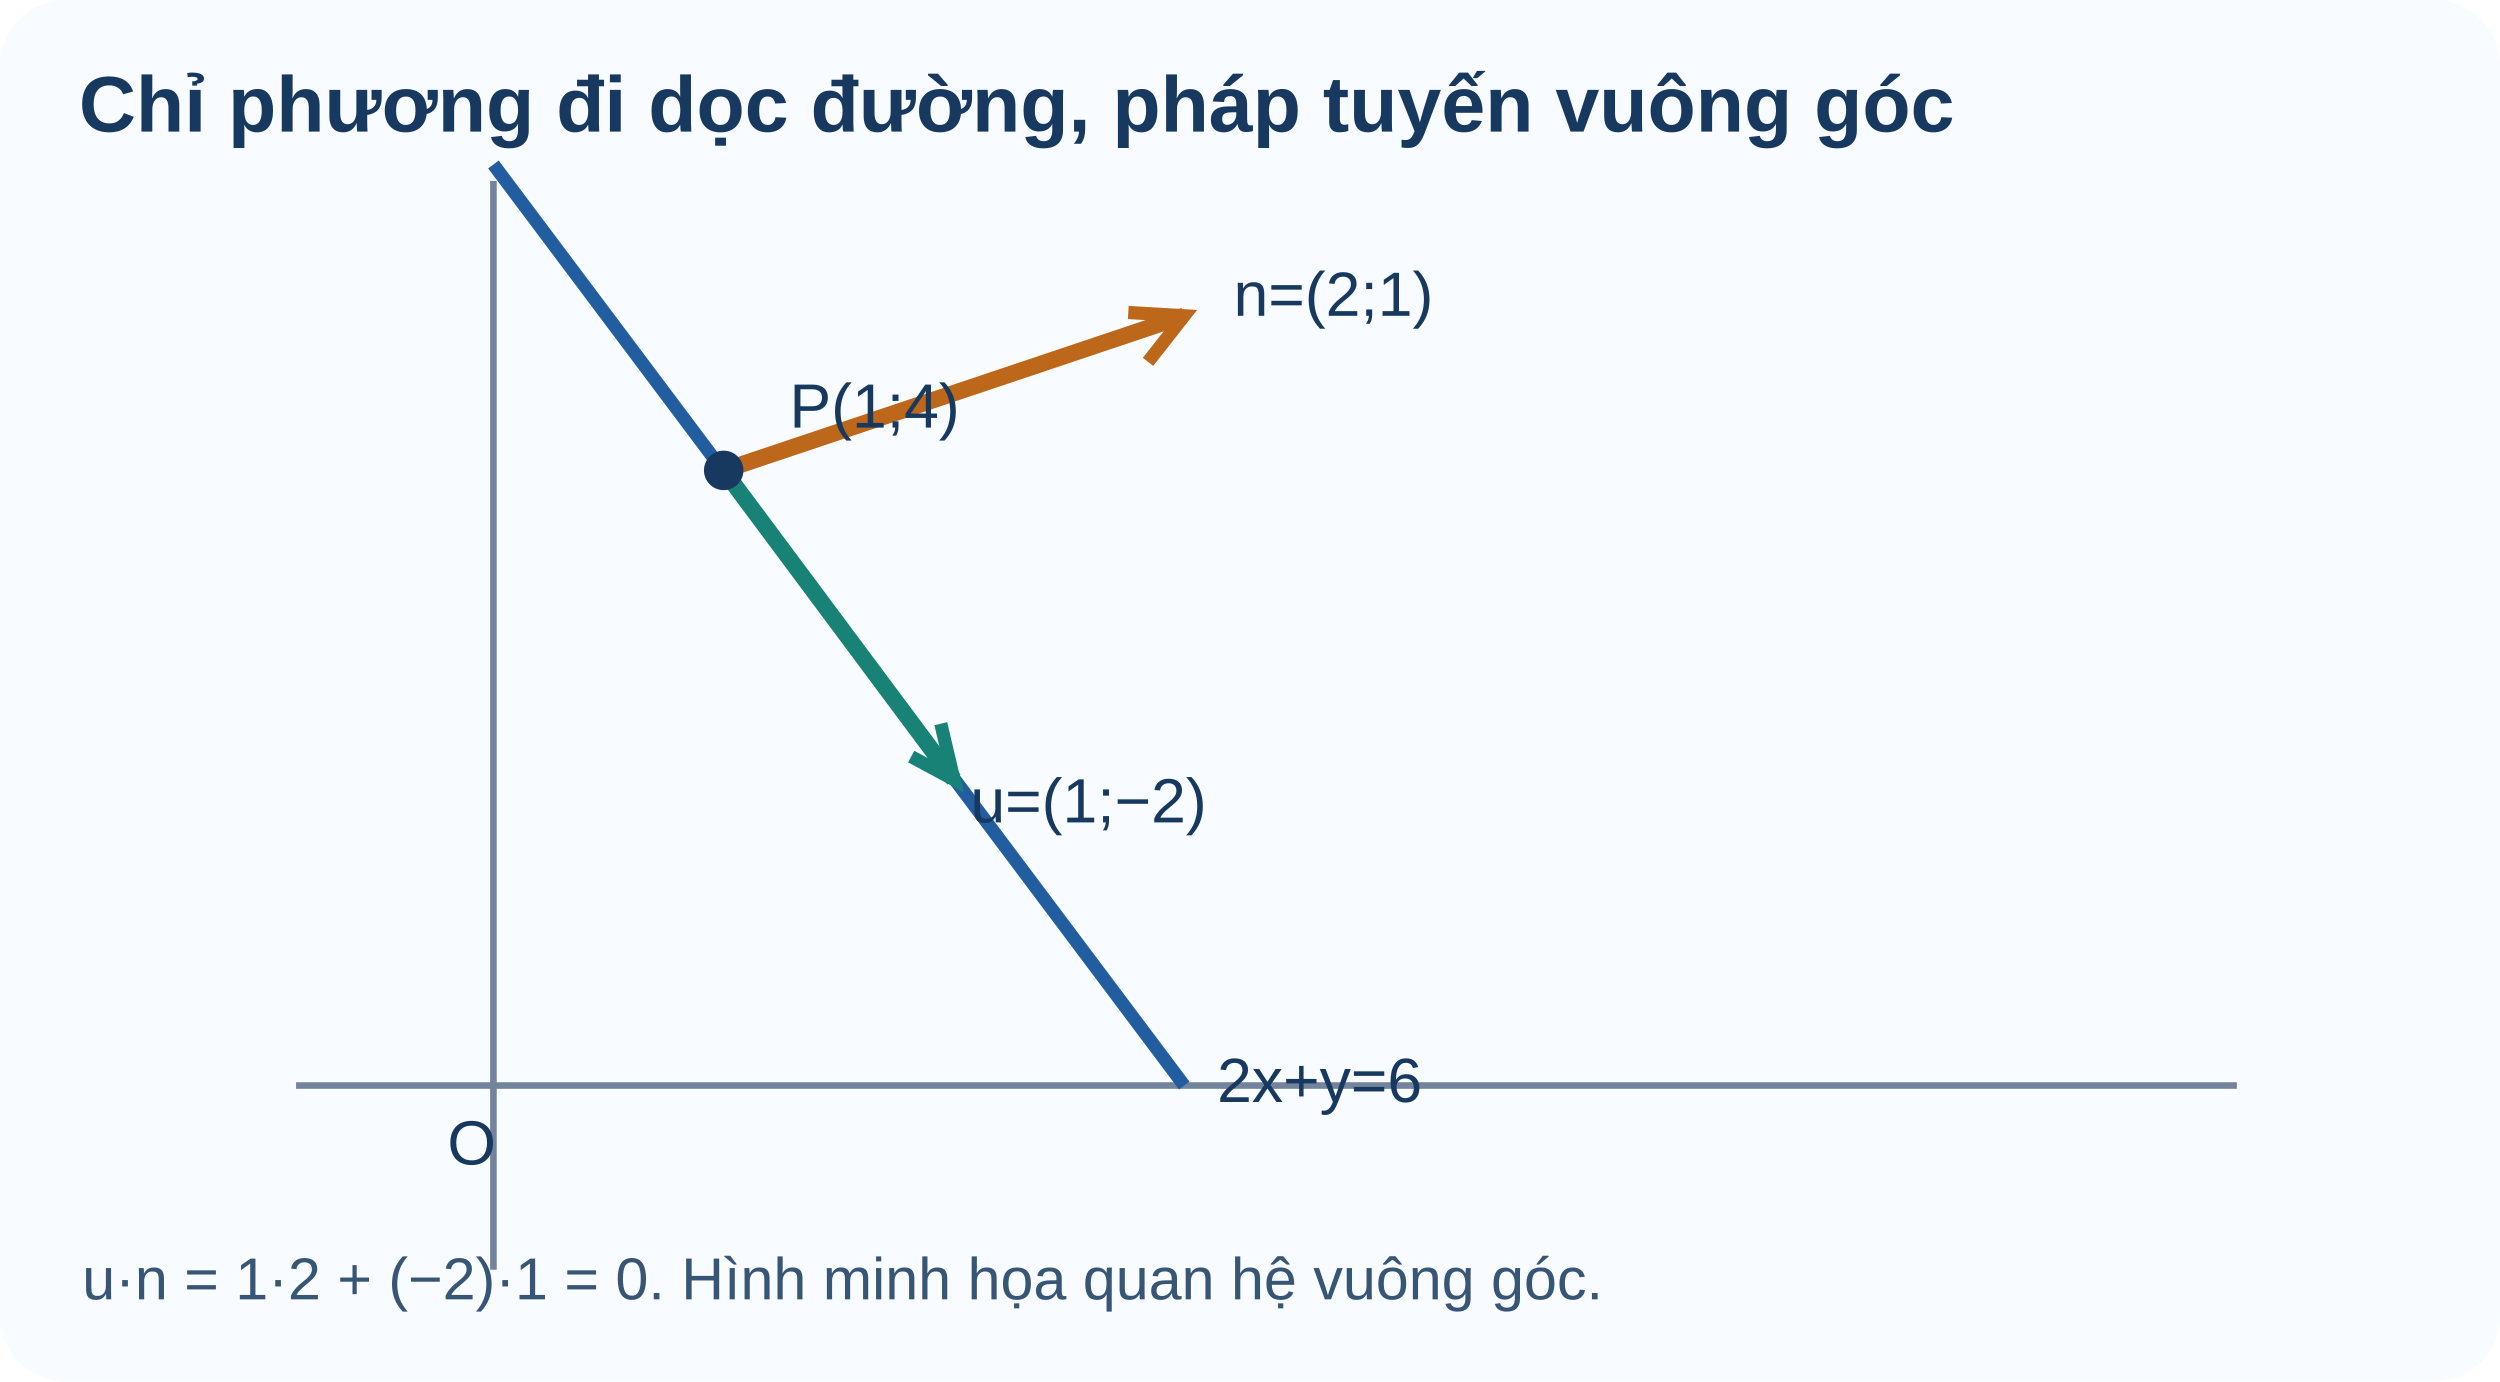
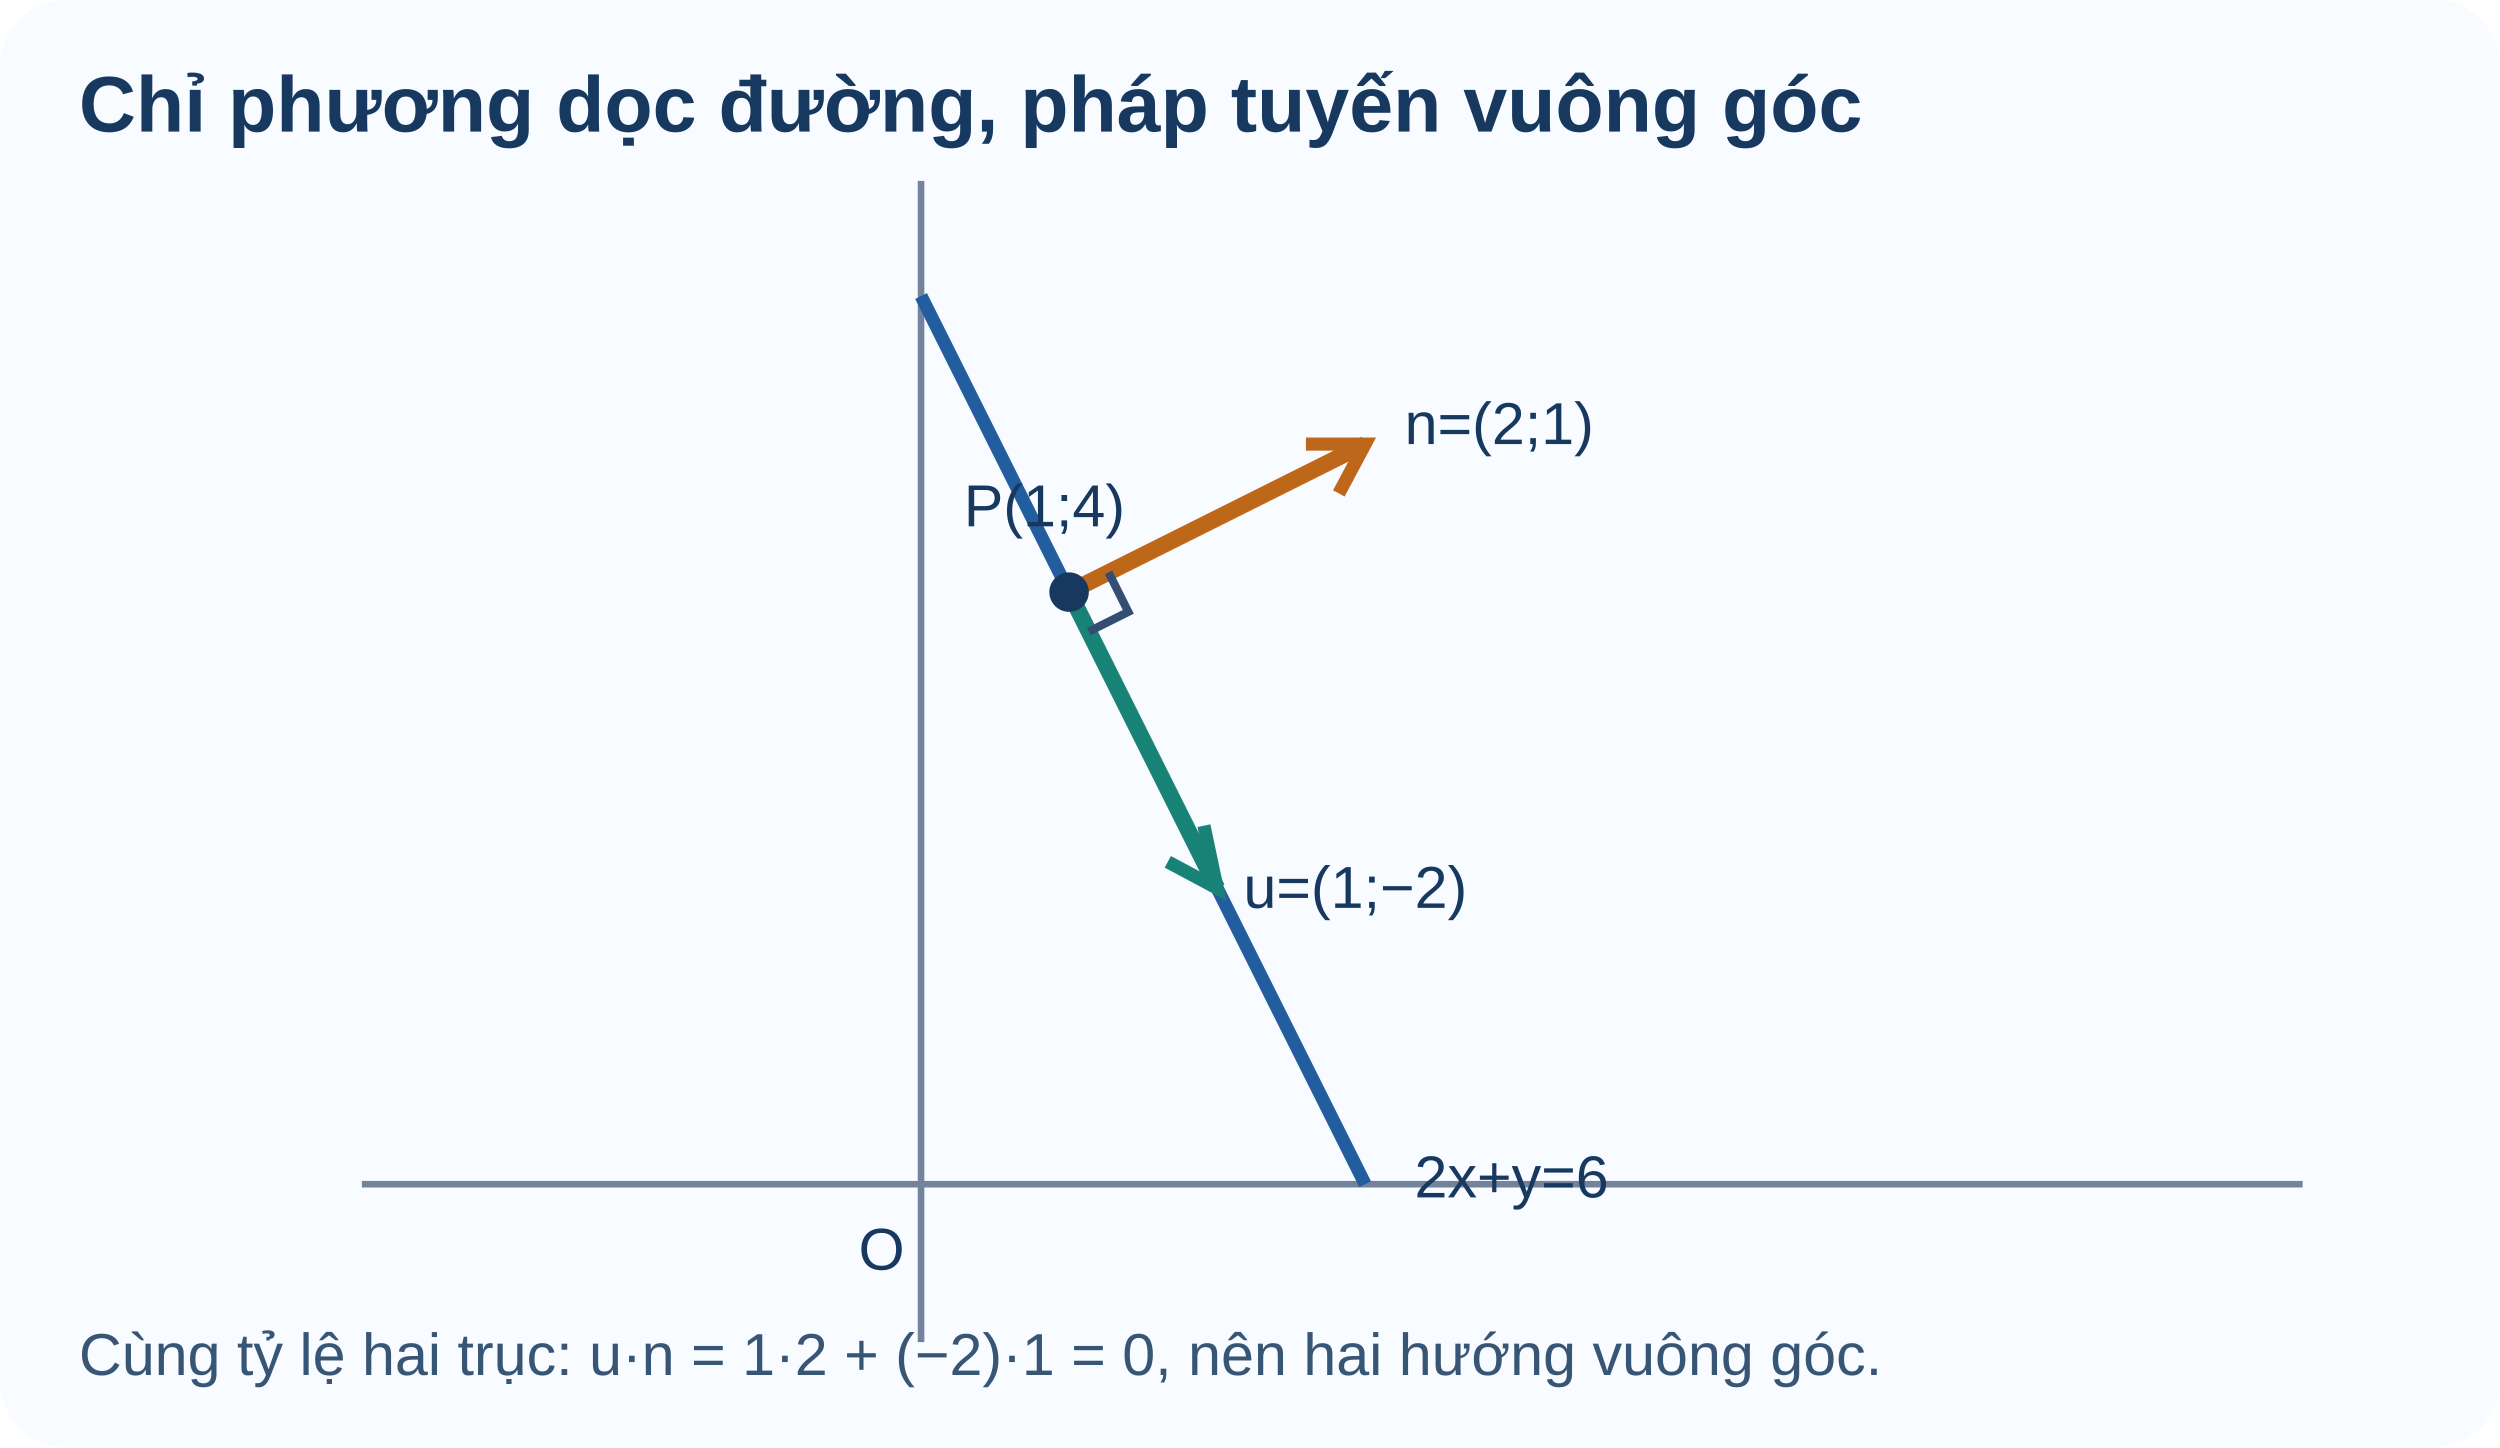
- <svg xmlns="http://www.w3.org/2000/svg" viewBox="0 0 760 420" role="img" aria-labelledby="t d">
-   <rect width="760" height="420" fill="#f8fbff" rx="20" />
-   <text x="24" y="40" font-size="24" font-weight="700" fill="#18395f" font-family="Arial,sans-serif">Chỉ phương đi dọc đường, pháp tuyến vuông góc</text>
-   <line x1="90" y1="330" x2="680" y2="330" stroke="#72839b" stroke-width="2" />
-   <line x1="150" y1="386" x2="150" y2="55" stroke="#72839b" stroke-width="2" />
-   <line x1="150" y1="50" x2="360" y2="330" stroke="#225da0" stroke-width="4" />
-   <line x1="220" y1="143" x2="290" y2="237" stroke="#188276" stroke-width="5" />
-   <path d="M277 230 L290 237 L286 220" stroke="#188276" fill="none" stroke-width="4" />
-   <line x1="220" y1="143" x2="360" y2="96" stroke="#bd671a" stroke-width="5" />
-   <path d="M343 95 L360 96 L349 110" stroke="#bd671a" fill="none" stroke-width="4" />
-   <circle cx="220" cy="143" r="6" fill="#18395f" />
-   <g font-family="Arial,sans-serif" font-size="19" fill="#18395f">
-     <text x="240" y="130">P(1;4)</text>
-     <text x="295" y="250">u=(1;−2)</text>
-     <text x="375" y="96">n=(2;1)</text>
-     <text x="370" y="335">2x+y=6</text>
-     <text x="136" y="354">O</text>
+ <svg xmlns="http://www.w3.org/2000/svg" viewBox="0 0 760 440" role="img" aria-labelledby="t d">
+   <rect width="760" height="440" fill="#f8fbff" rx="20" />
+   <text x="24" y="40" font-size="24" font-weight="700" fill="#18395f" font-family="Arial,sans-serif">Chỉ phương dọc đường, pháp tuyến vuông góc</text>
+   <line x1="110" y1="360" x2="700" y2="360" stroke="#72839b" stroke-width="2" />
+   <line x1="280" y1="408" x2="280" y2="55" stroke="#72839b" stroke-width="2" />
+   <line x1="280" y1="90" x2="415" y2="360" stroke="#225da0" stroke-width="4" />
+   <line x1="325" y1="180" x2="370" y2="270" stroke="#188276" stroke-width="5" />
+   <path d="M355 262 L370 270 L366 251" stroke="#188276" fill="none" stroke-width="4" />
+   <line x1="325" y1="180" x2="415" y2="135" stroke="#bd671a" stroke-width="5" />
+   <path d="M397 135 L415 135 L407 150" stroke="#bd671a" fill="none" stroke-width="4" />
+   <path d="M337 174 L343 186 L331 192" fill="none" stroke="#344d72" stroke-width="2.5" />
+   <circle cx="325" cy="180" r="6" fill="#18395f" />
+   <g font-family="Arial,sans-serif" font-size="18" fill="#18395f">
+     <text x="293" y="160">P(1;4)</text>
+     <text x="378" y="276">u=(1;−2)</text>
+     <text x="427" y="135">n=(2;1)</text>
+     <text x="430" y="364">2x+y=6</text>
+     <text x="261" y="386">O</text>
  </g>
-   <text x="25" y="395" font-size="18" font-family="Arial,sans-serif" fill="#375575">u·n = 1·2 + (−2)·1 = 0. Hình minh họa quan hệ vuông góc.</text>
+   <text x="24" y="418" font-size="18" font-family="Arial,sans-serif" fill="#375575">Cùng tỷ lệ hai trục: u·n = 1·2 + (−2)·1 = 0, nên hai hướng vuông góc.</text>
</svg>
